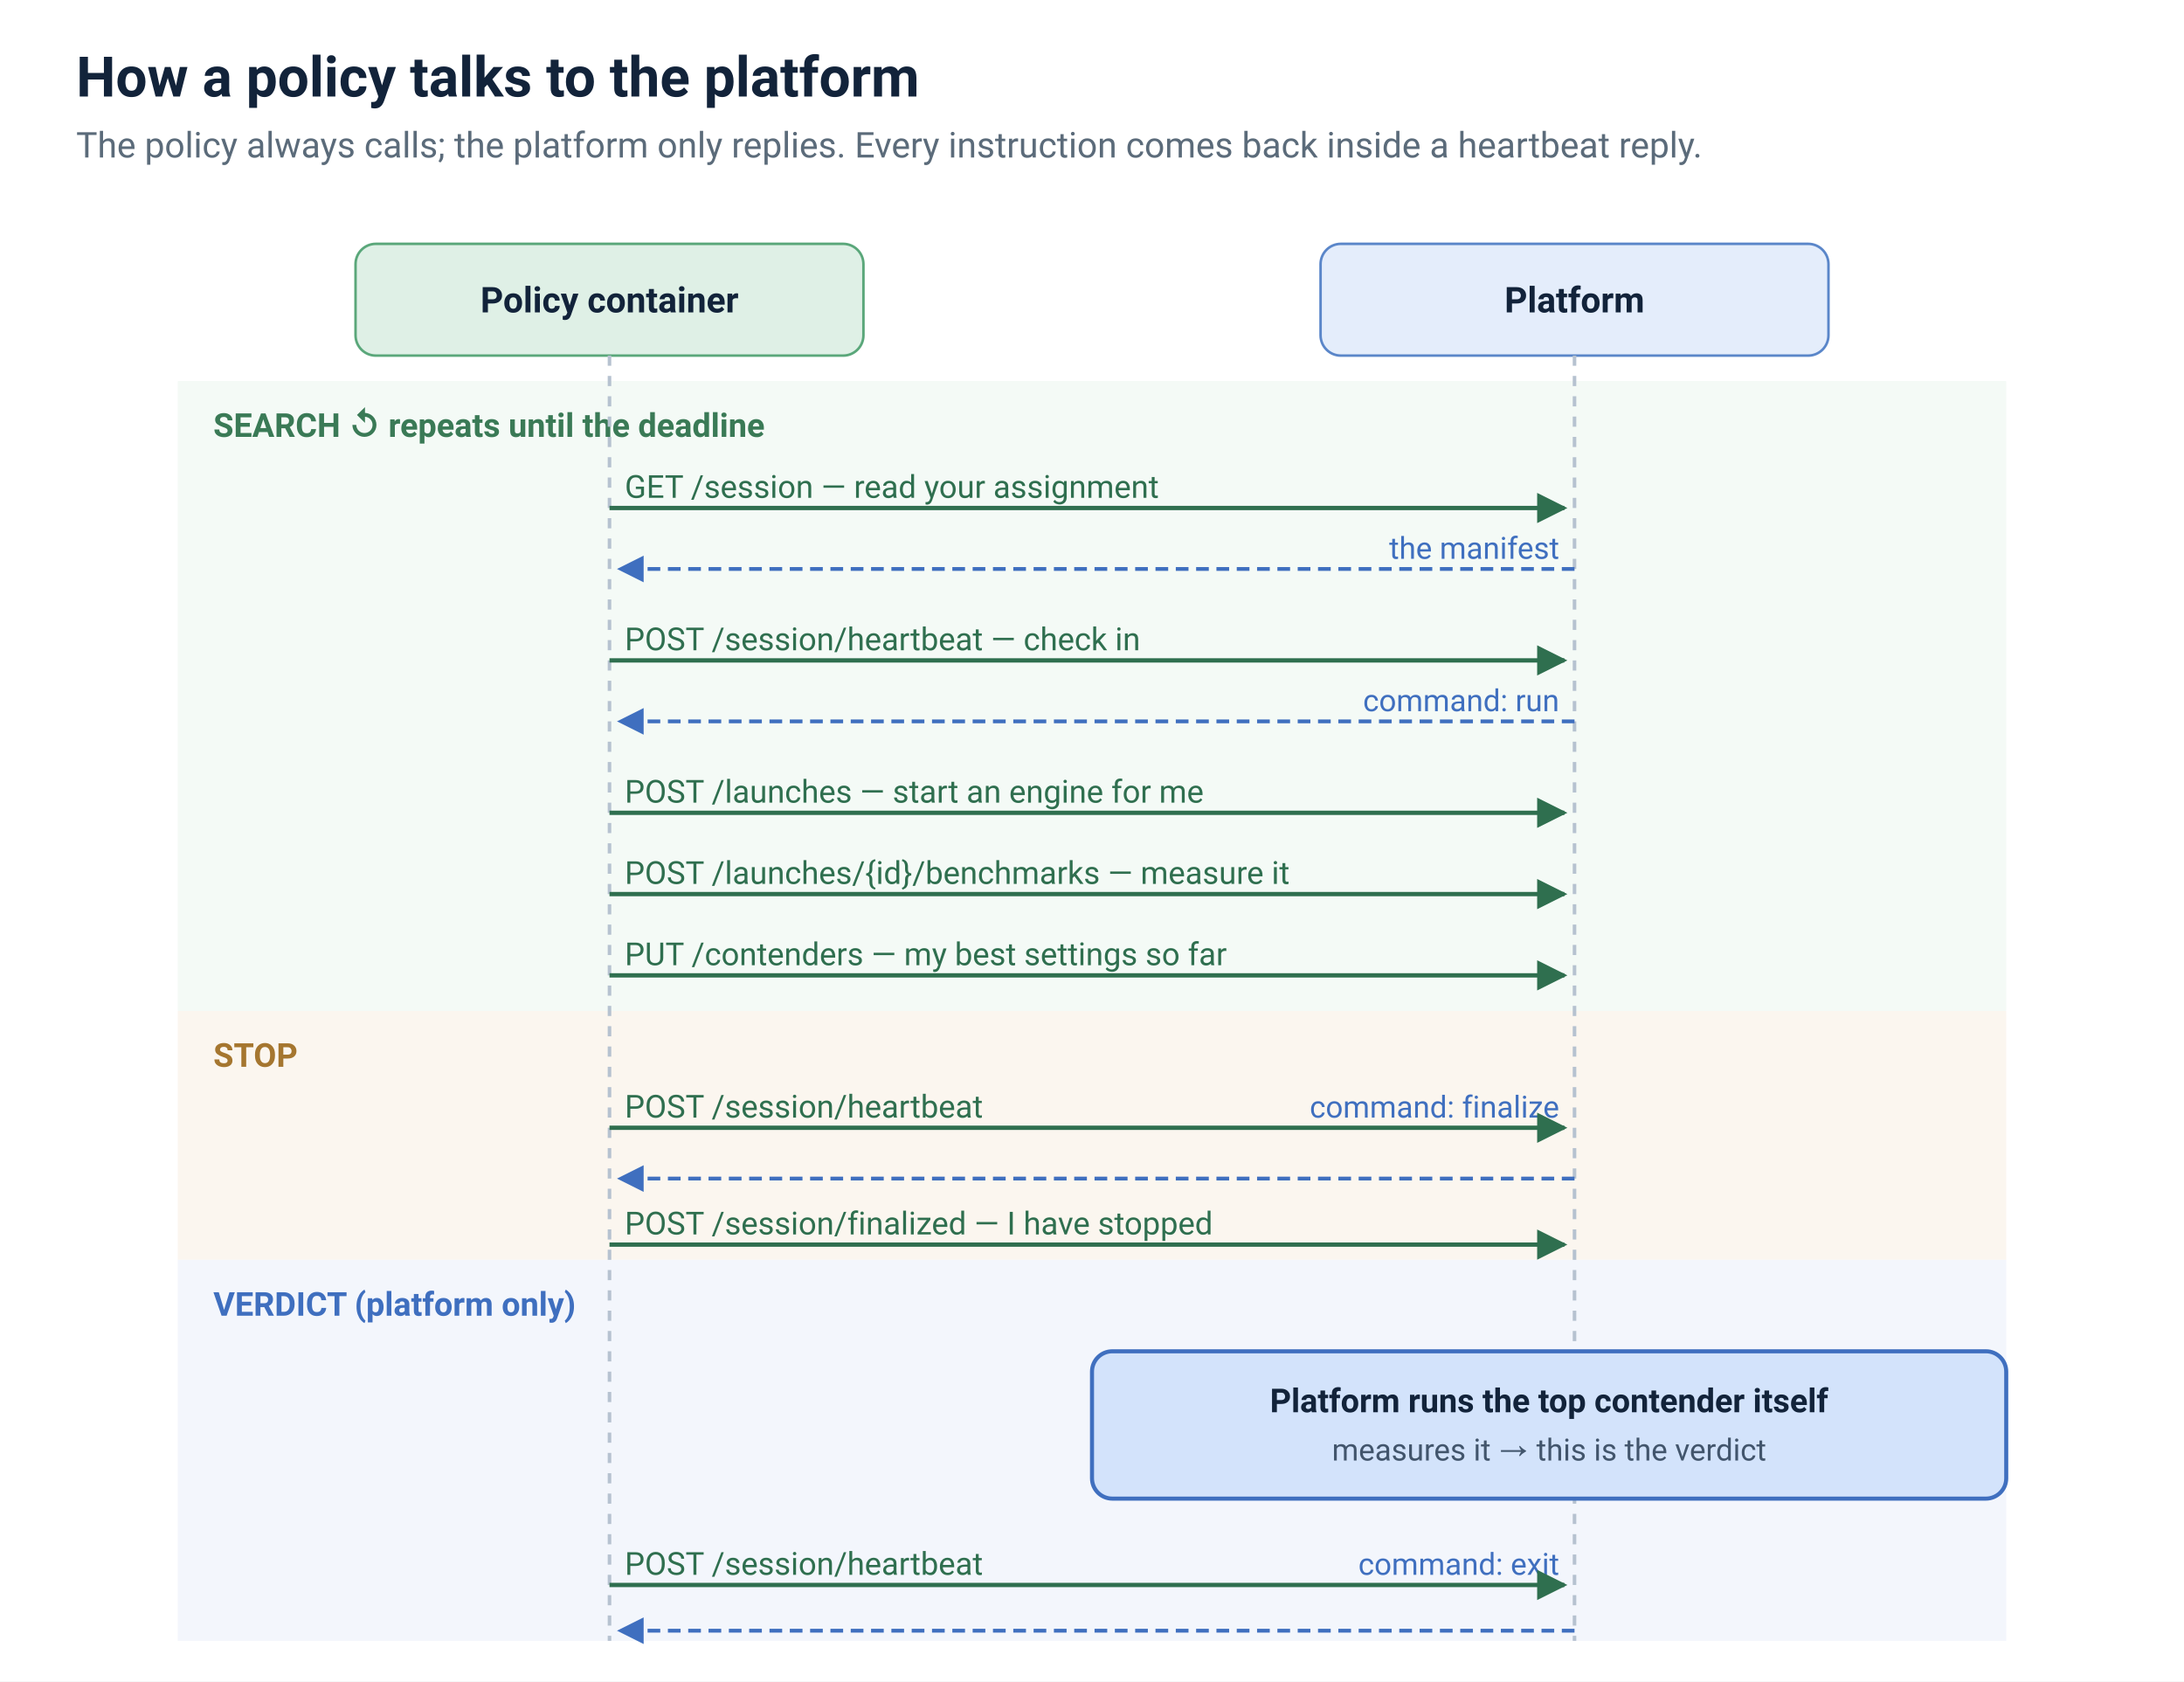
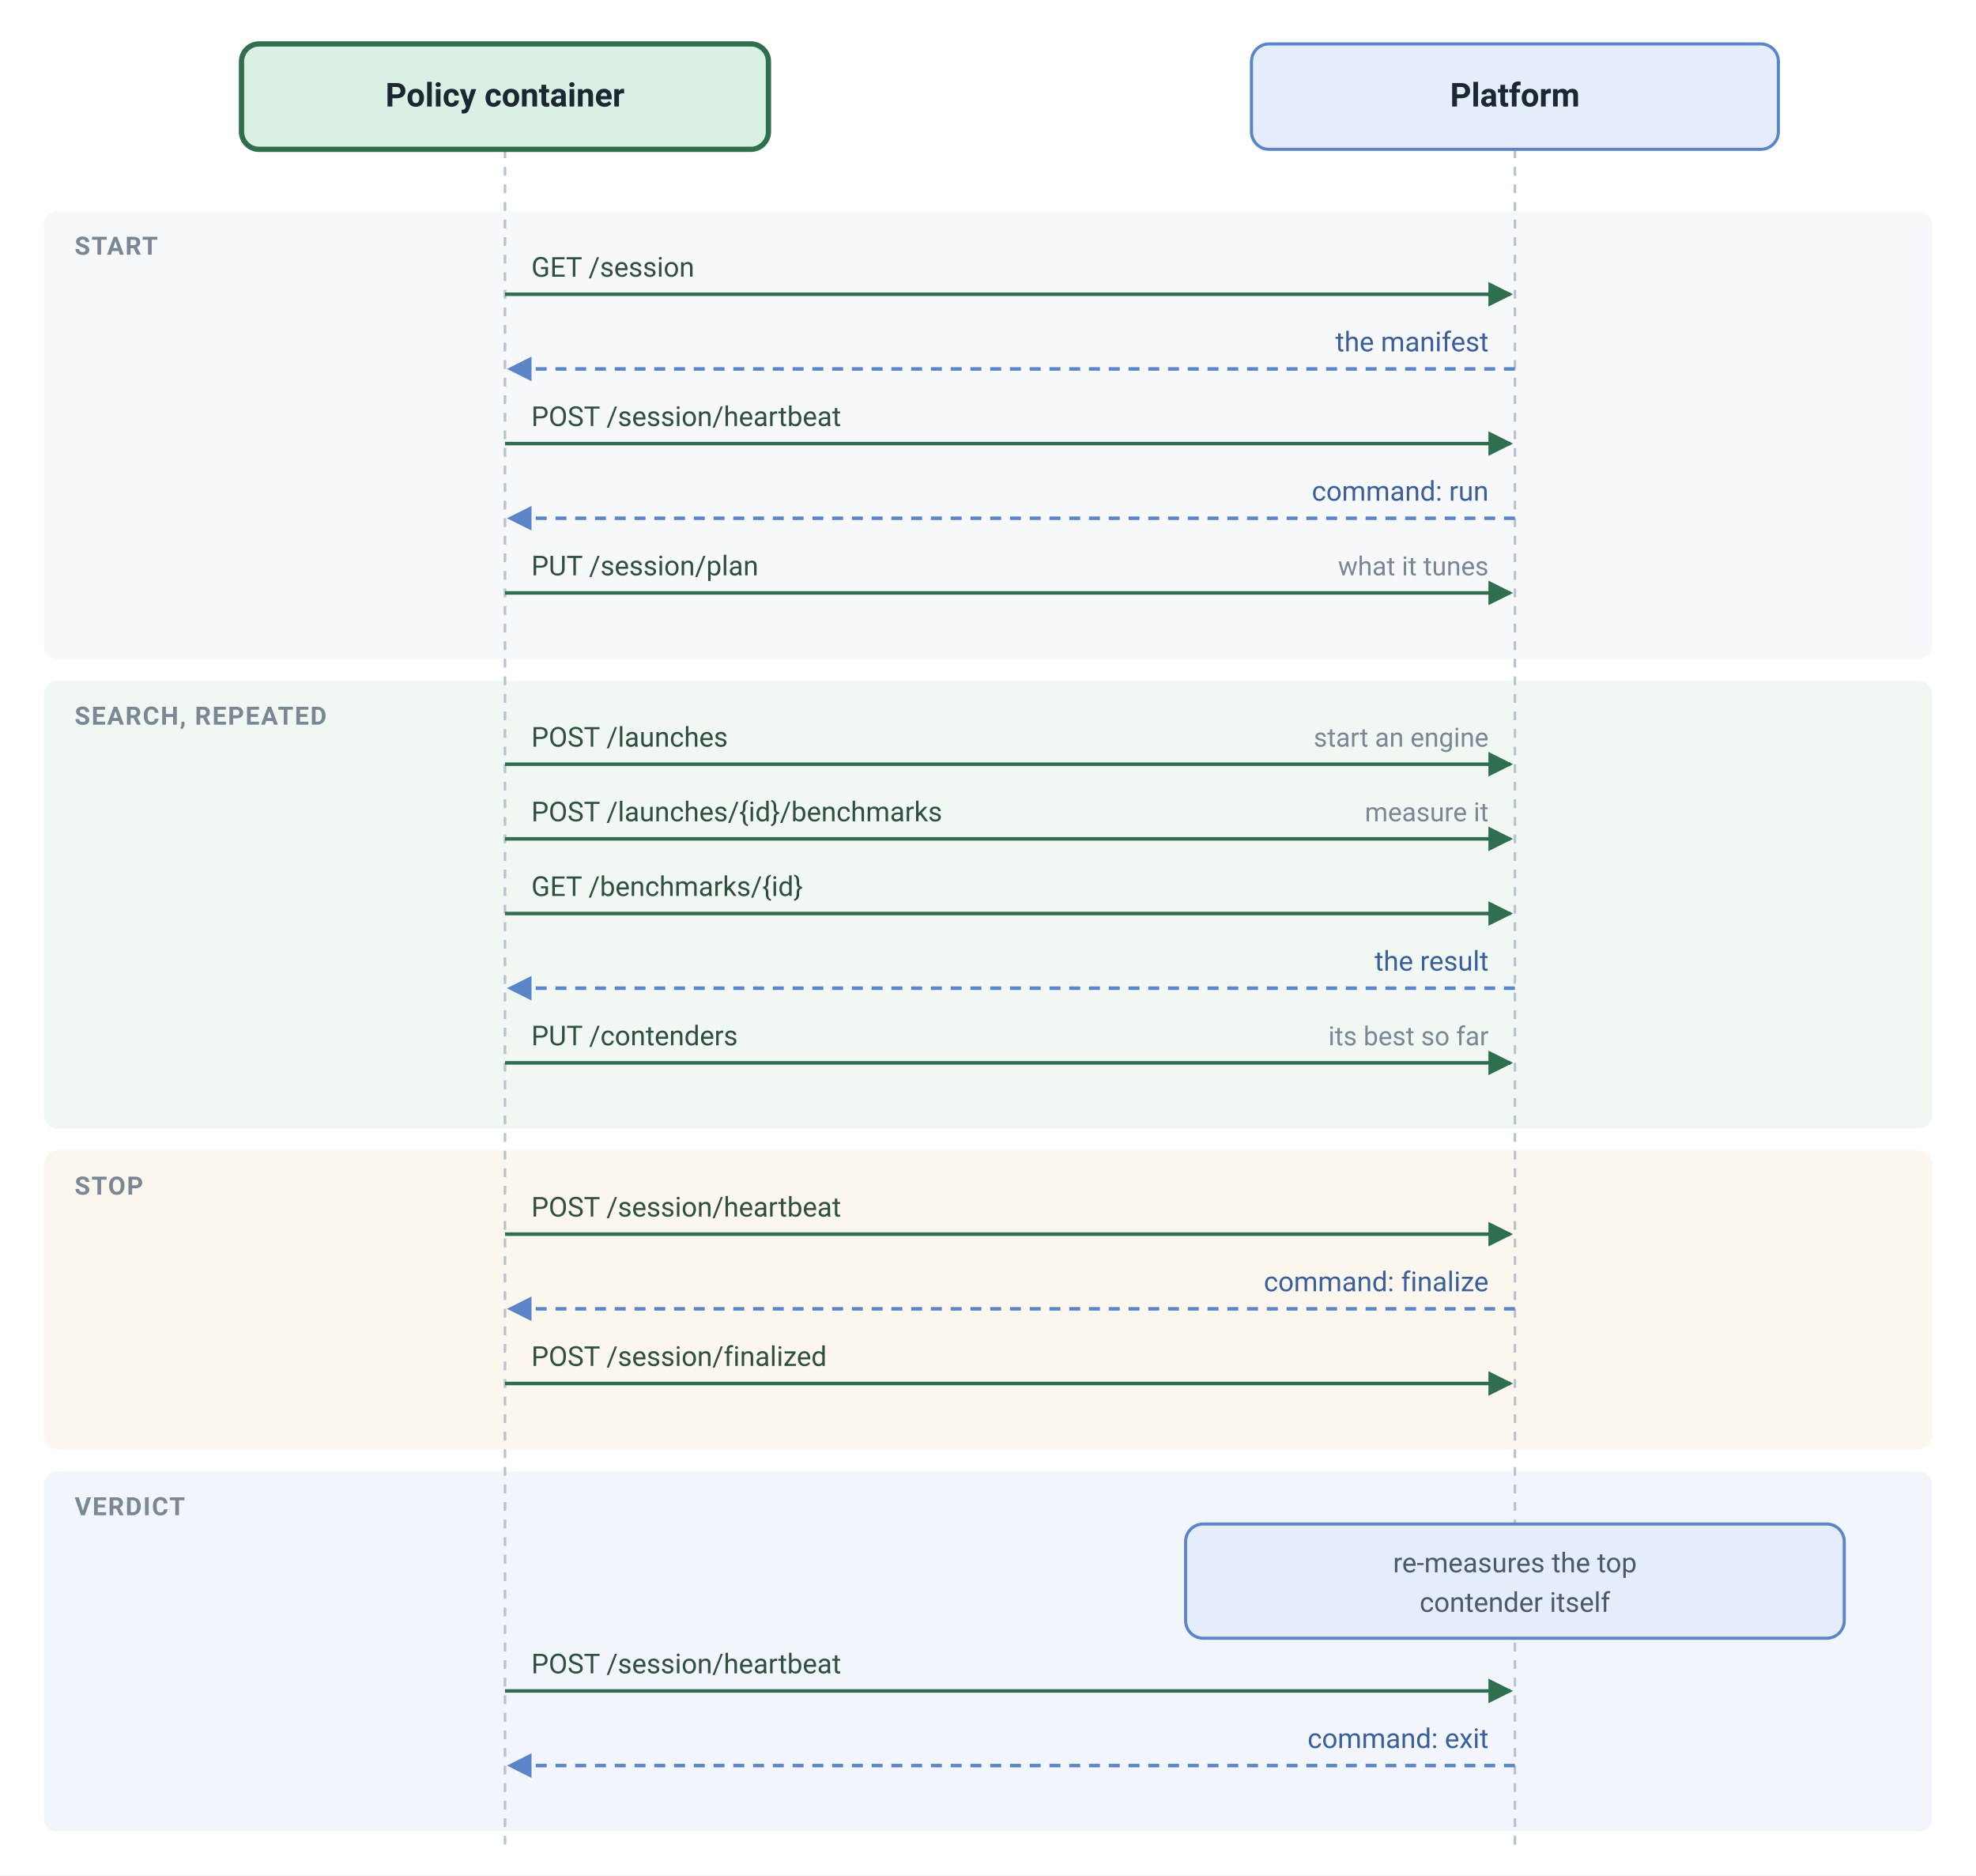
- <svg xmlns="http://www.w3.org/2000/svg" viewBox="0 0 860 662" font-family="-apple-system, Segoe UI, Roboto, Helvetica, Arial, sans-serif">
+ <svg xmlns="http://www.w3.org/2000/svg" viewBox="0 0 900 854" font-family="-apple-system, Segoe UI, Roboto, Helvetica, Arial, sans-serif">
  <defs>
-     <marker id="call" viewBox="0 0 10 10" refX="9" refY="5" markerWidth="7" markerHeight="7" orient="auto-start-reverse">
+     <marker id="a-grey" viewBox="0 0 10 10" refX="9" refY="5" markerWidth="7" markerHeight="7" orient="auto-start-reverse">
+       <path d="M0 0 L10 5 L0 10 z" fill="#5b6b7a" />
+     </marker>
+     <marker id="a-green" viewBox="0 0 10 10" refX="9" refY="5" markerWidth="7" markerHeight="7" orient="auto-start-reverse">
      <path d="M0 0 L10 5 L0 10 z" fill="#2f6f4f" />
    </marker>
-     <marker id="reply" viewBox="0 0 10 10" refX="9" refY="5" markerWidth="7" markerHeight="7" orient="auto-start-reverse">
-       <path d="M0 0 L10 5 L0 10 z" fill="#3f6fbf" />
+     <marker id="a-orange" viewBox="0 0 10 10" refX="9" refY="5" markerWidth="7" markerHeight="7" orient="auto-start-reverse">
+       <path d="M0 0 L10 5 L0 10 z" fill="#c07a2c" />
+     </marker>
+     <marker id="a-purple" viewBox="0 0 10 10" refX="9" refY="5" markerWidth="7" markerHeight="7" orient="auto-start-reverse">
+       <path d="M0 0 L10 5 L0 10 z" fill="#8b72be" />
+     </marker>
+     <marker id="a-red" viewBox="0 0 10 10" refX="9" refY="5" markerWidth="7" markerHeight="7" orient="auto-start-reverse">
+       <path d="M0 0 L10 5 L0 10 z" fill="#c96161" />
+     </marker>
+     <marker id="a-blue" viewBox="0 0 10 10" refX="9" refY="5" markerWidth="7" markerHeight="7" orient="auto-start-reverse">
+       <path d="M0 0 L10 5 L0 10 z" fill="#5b85c9" />
    </marker>
  </defs>
-   <rect width="860" height="662" fill="#ffffff" />
-   <text x="30" y="38" font-size="22" font-weight="700" fill="#12233a">How a policy talks to the platform</text>
-   <text x="30" y="62" font-size="14" fill="#5b6b7a">The policy always calls; the platform only replies. Every instruction comes back inside a heartbeat reply.</text>
-   <rect x="70" y="150" width="720" height="248" fill="#f4faf6" />
-   <rect x="70" y="398" width="720" height="98" fill="#fbf6ef" />
-   <rect x="70" y="496" width="720" height="150" fill="#f3f6fc" />
-   <text x="84" y="172" font-size="13" font-weight="700" fill="#3a7a56">SEARCH  ↺ repeats until the deadline</text>
-   <text x="84" y="420" font-size="13" font-weight="700" fill="#a5762f">STOP</text>
-   <text x="84" y="518" font-size="13" font-weight="700" fill="#3f6fbf">VERDICT  (platform only)</text>
-   <rect x="140" y="96" width="200" height="44" rx="8" fill="#dff0e6" stroke="#5aa77a" />
-   <text x="240" y="123" font-size="14" font-weight="700" fill="#12233a" text-anchor="middle">Policy container</text>
-   <rect x="520" y="96" width="200" height="44" rx="8" fill="#e4edfb" stroke="#5a86c9" />
-   <text x="620" y="123" font-size="14" font-weight="700" fill="#12233a" text-anchor="middle">Platform</text>
-   <line x1="240" y1="140" x2="240" y2="646" stroke="#b6c2d0" stroke-width="1.4" stroke-dasharray="4 4" />
-   <line x1="620" y1="140" x2="620" y2="646" stroke="#b6c2d0" stroke-width="1.4" stroke-dasharray="4 4" />
-   <text x="246" y="196" font-size="12.5" fill="#2f6f4f">GET /session — read your assignment</text>
-   <line x1="240" y1="200" x2="616" y2="200" stroke="#2f6f4f" stroke-width="1.7" marker-end="url(#call)" />
-   <text x="614" y="220" font-size="12" fill="#3f6fbf" text-anchor="end">the manifest</text>
-   <line x1="620" y1="224" x2="244" y2="224" stroke="#3f6fbf" stroke-width="1.5" stroke-dasharray="5 3" marker-end="url(#reply)" />
-   <text x="246" y="256" font-size="12.5" fill="#2f6f4f">POST /session/heartbeat — check in</text>
-   <line x1="240" y1="260" x2="616" y2="260" stroke="#2f6f4f" stroke-width="1.7" marker-end="url(#call)" />
-   <text x="614" y="280" font-size="12" fill="#3f6fbf" text-anchor="end">command: run</text>
-   <line x1="620" y1="284" x2="244" y2="284" stroke="#3f6fbf" stroke-width="1.5" stroke-dasharray="5 3" marker-end="url(#reply)" />
-   <text x="246" y="316" font-size="12.5" fill="#2f6f4f">POST /launches — start an engine for me</text>
-   <line x1="240" y1="320" x2="616" y2="320" stroke="#2f6f4f" stroke-width="1.7" marker-end="url(#call)" />
-   <text x="246" y="348" font-size="12.5" fill="#2f6f4f">POST /launches/{id}/benchmarks — measure it</text>
-   <line x1="240" y1="352" x2="616" y2="352" stroke="#2f6f4f" stroke-width="1.7" marker-end="url(#call)" />
-   <text x="246" y="380" font-size="12.5" fill="#2f6f4f">PUT /contenders — my best settings so far</text>
-   <line x1="240" y1="384" x2="616" y2="384" stroke="#2f6f4f" stroke-width="1.7" marker-end="url(#call)" />
-   <text x="246" y="440" font-size="12.5" fill="#2f6f4f">POST /session/heartbeat</text>
-   <text x="614" y="440" font-size="12" fill="#3f6fbf" text-anchor="end">command: finalize</text>
-   <line x1="240" y1="444" x2="616" y2="444" stroke="#2f6f4f" stroke-width="1.7" marker-end="url(#call)" />
-   <line x1="620" y1="464" x2="244" y2="464" stroke="#3f6fbf" stroke-width="1.5" stroke-dasharray="5 3" marker-end="url(#reply)" />
-   <text x="246" y="486" font-size="12.5" fill="#2f6f4f">POST /session/finalized — I have stopped</text>
-   <line x1="240" y1="490" x2="616" y2="490" stroke="#2f6f4f" stroke-width="1.7" marker-end="url(#call)" />
-   <rect x="430" y="532" width="360" height="58" rx="8" fill="#d3e3fb" stroke="#3f6fbf" stroke-width="1.6" />
-   <text x="610" y="556" font-size="13" font-weight="700" fill="#12233a" text-anchor="middle">Platform runs the top contender itself</text>
-   <text x="610" y="575" font-size="12" fill="#42556c" text-anchor="middle">measures it → this is the verdict</text>
-   <text x="246" y="620" font-size="12.5" fill="#2f6f4f">POST /session/heartbeat</text>
-   <text x="614" y="620" font-size="12" fill="#3f6fbf" text-anchor="end">command: exit</text>
-   <line x1="240" y1="624" x2="616" y2="624" stroke="#2f6f4f" stroke-width="1.7" marker-end="url(#call)" />
-   <line x1="620" y1="642" x2="244" y2="642" stroke="#3f6fbf" stroke-width="1.5" stroke-dasharray="5 3" marker-end="url(#reply)" />
+   <rect width="900" height="854" fill="#ffffff" />
+   <rect x="20" y="96" width="860" height="204" rx="6" fill="#f7f8fa" />
+   <text x="34" y="116" font-size="11.5" font-weight="700" fill="#7a8794" letter-spacing="0.6">START</text>
+   <rect x="20" y="310" width="860" height="204" rx="6" fill="#f1f8f4" />
+   <text x="34" y="330" font-size="11.5" font-weight="700" fill="#7a8794" letter-spacing="0.6">SEARCH, REPEATED</text>
+   <rect x="20" y="524" width="860" height="136" rx="6" fill="#fbf6ee" />
+   <text x="34" y="544" font-size="11.5" font-weight="700" fill="#7a8794" letter-spacing="0.6">STOP</text>
+   <rect x="20" y="670" width="860" height="164" rx="6" fill="#f2f6fc" />
+   <text x="34" y="690" font-size="11.5" font-weight="700" fill="#7a8794" letter-spacing="0.6">VERDICT</text>
+   <line x1="230" y1="68" x2="230" y2="844" stroke="#b8c4d0" stroke-width="1.2" stroke-dasharray="4 4" />
+   <line x1="690" y1="68" x2="690" y2="844" stroke="#b8c4d0" stroke-width="1.2" stroke-dasharray="4 4" />
+   <rect x="110" y="20" width="240" height="48" rx="8" fill="#d9f0e2" stroke="#2f6f4f" stroke-width="2.4" />
+   <text x="230.0" y="48.5" font-size="15" fill="#1b2733" font-weight="700" text-anchor="middle">Policy container</text>
+   <rect x="570" y="20" width="240" height="48" rx="8" fill="#e4edf9" stroke="#5b85c9" stroke-width="1.4" />
+   <text x="690.0" y="48.5" font-size="15" fill="#1b2733" font-weight="700" text-anchor="middle">Platform</text>
+   <path d="M230 134 L688 134" fill="none" stroke="#2f6f4f" stroke-width="1.6" marker-end="url(#a-green)" />
+   <text x="242" y="126" font-size="12.5" fill="#2f4f3f" text-anchor="start">GET /session</text>
+   <path d="M690 168 L232 168" fill="none" stroke="#5b85c9" stroke-width="1.6" stroke-dasharray="5 4" marker-end="url(#a-blue)" />
+   <text x="678" y="160" font-size="12.5" fill="#3b5f9a" text-anchor="end">the manifest</text>
+   <path d="M230 202 L688 202" fill="none" stroke="#2f6f4f" stroke-width="1.6" marker-end="url(#a-green)" />
+   <text x="242" y="194" font-size="12.5" fill="#2f4f3f" text-anchor="start">POST /session/heartbeat</text>
+   <path d="M690 236 L232 236" fill="none" stroke="#5b85c9" stroke-width="1.6" stroke-dasharray="5 4" marker-end="url(#a-blue)" />
+   <text x="678" y="228" font-size="12.5" fill="#3b5f9a" text-anchor="end">command: run</text>
+   <path d="M230 270 L688 270" fill="none" stroke="#2f6f4f" stroke-width="1.6" marker-end="url(#a-green)" />
+   <text x="242" y="262" font-size="12.5" fill="#2f4f3f" text-anchor="start">PUT /session/plan</text>
+   <text x="678" y="262" font-size="12" fill="#7a8794" text-anchor="end">what it tunes</text>
+   <path d="M230 348 L688 348" fill="none" stroke="#2f6f4f" stroke-width="1.6" marker-end="url(#a-green)" />
+   <text x="242" y="340" font-size="12.5" fill="#2f4f3f" text-anchor="start">POST /launches</text>
+   <text x="678" y="340" font-size="12" fill="#7a8794" text-anchor="end">start an engine</text>
+   <path d="M230 382 L688 382" fill="none" stroke="#2f6f4f" stroke-width="1.6" marker-end="url(#a-green)" />
+   <text x="242" y="374" font-size="12.5" fill="#2f4f3f" text-anchor="start">POST /launches/{id}/benchmarks</text>
+   <text x="678" y="374" font-size="12" fill="#7a8794" text-anchor="end">measure it</text>
+   <path d="M230 416 L688 416" fill="none" stroke="#2f6f4f" stroke-width="1.6" marker-end="url(#a-green)" />
+   <text x="242" y="408" font-size="12.5" fill="#2f4f3f" text-anchor="start">GET /benchmarks/{id}</text>
+   <path d="M690 450 L232 450" fill="none" stroke="#5b85c9" stroke-width="1.6" stroke-dasharray="5 4" marker-end="url(#a-blue)" />
+   <text x="678" y="442" font-size="12.5" fill="#3b5f9a" text-anchor="end">the result</text>
+   <path d="M230 484 L688 484" fill="none" stroke="#2f6f4f" stroke-width="1.6" marker-end="url(#a-green)" />
+   <text x="242" y="476" font-size="12.5" fill="#2f4f3f" text-anchor="start">PUT /contenders</text>
+   <text x="678" y="476" font-size="12" fill="#7a8794" text-anchor="end">its best so far</text>
+   <path d="M230 562 L688 562" fill="none" stroke="#2f6f4f" stroke-width="1.6" marker-end="url(#a-green)" />
+   <text x="242" y="554" font-size="12.5" fill="#2f4f3f" text-anchor="start">POST /session/heartbeat</text>
+   <path d="M690 596 L232 596" fill="none" stroke="#5b85c9" stroke-width="1.6" stroke-dasharray="5 4" marker-end="url(#a-blue)" />
+   <text x="678" y="588" font-size="12.5" fill="#3b5f9a" text-anchor="end">command: finalize</text>
+   <path d="M230 630 L688 630" fill="none" stroke="#2f6f4f" stroke-width="1.6" marker-end="url(#a-green)" />
+   <text x="242" y="622" font-size="12.5" fill="#2f4f3f" text-anchor="start">POST /session/finalized</text>
+   <rect x="540" y="694" width="300" height="52" rx="8" fill="#e4edf9" stroke="#5b85c9" stroke-width="1.4" />
+   <text x="690.0" y="716.0" font-size="12.5" fill="#4a5a6a" text-anchor="middle">re-measures the top</text>
+   <text x="690.0" y="734.0" font-size="12.5" fill="#4a5a6a" text-anchor="middle">contender itself</text>
+   <path d="M230 770 L688 770" fill="none" stroke="#2f6f4f" stroke-width="1.6" marker-end="url(#a-green)" />
+   <text x="242" y="762" font-size="12.5" fill="#2f4f3f" text-anchor="start">POST /session/heartbeat</text>
+   <path d="M690 804 L232 804" fill="none" stroke="#5b85c9" stroke-width="1.6" stroke-dasharray="5 4" marker-end="url(#a-blue)" />
+   <text x="678" y="796" font-size="12.5" fill="#3b5f9a" text-anchor="end">command: exit</text>
</svg>
